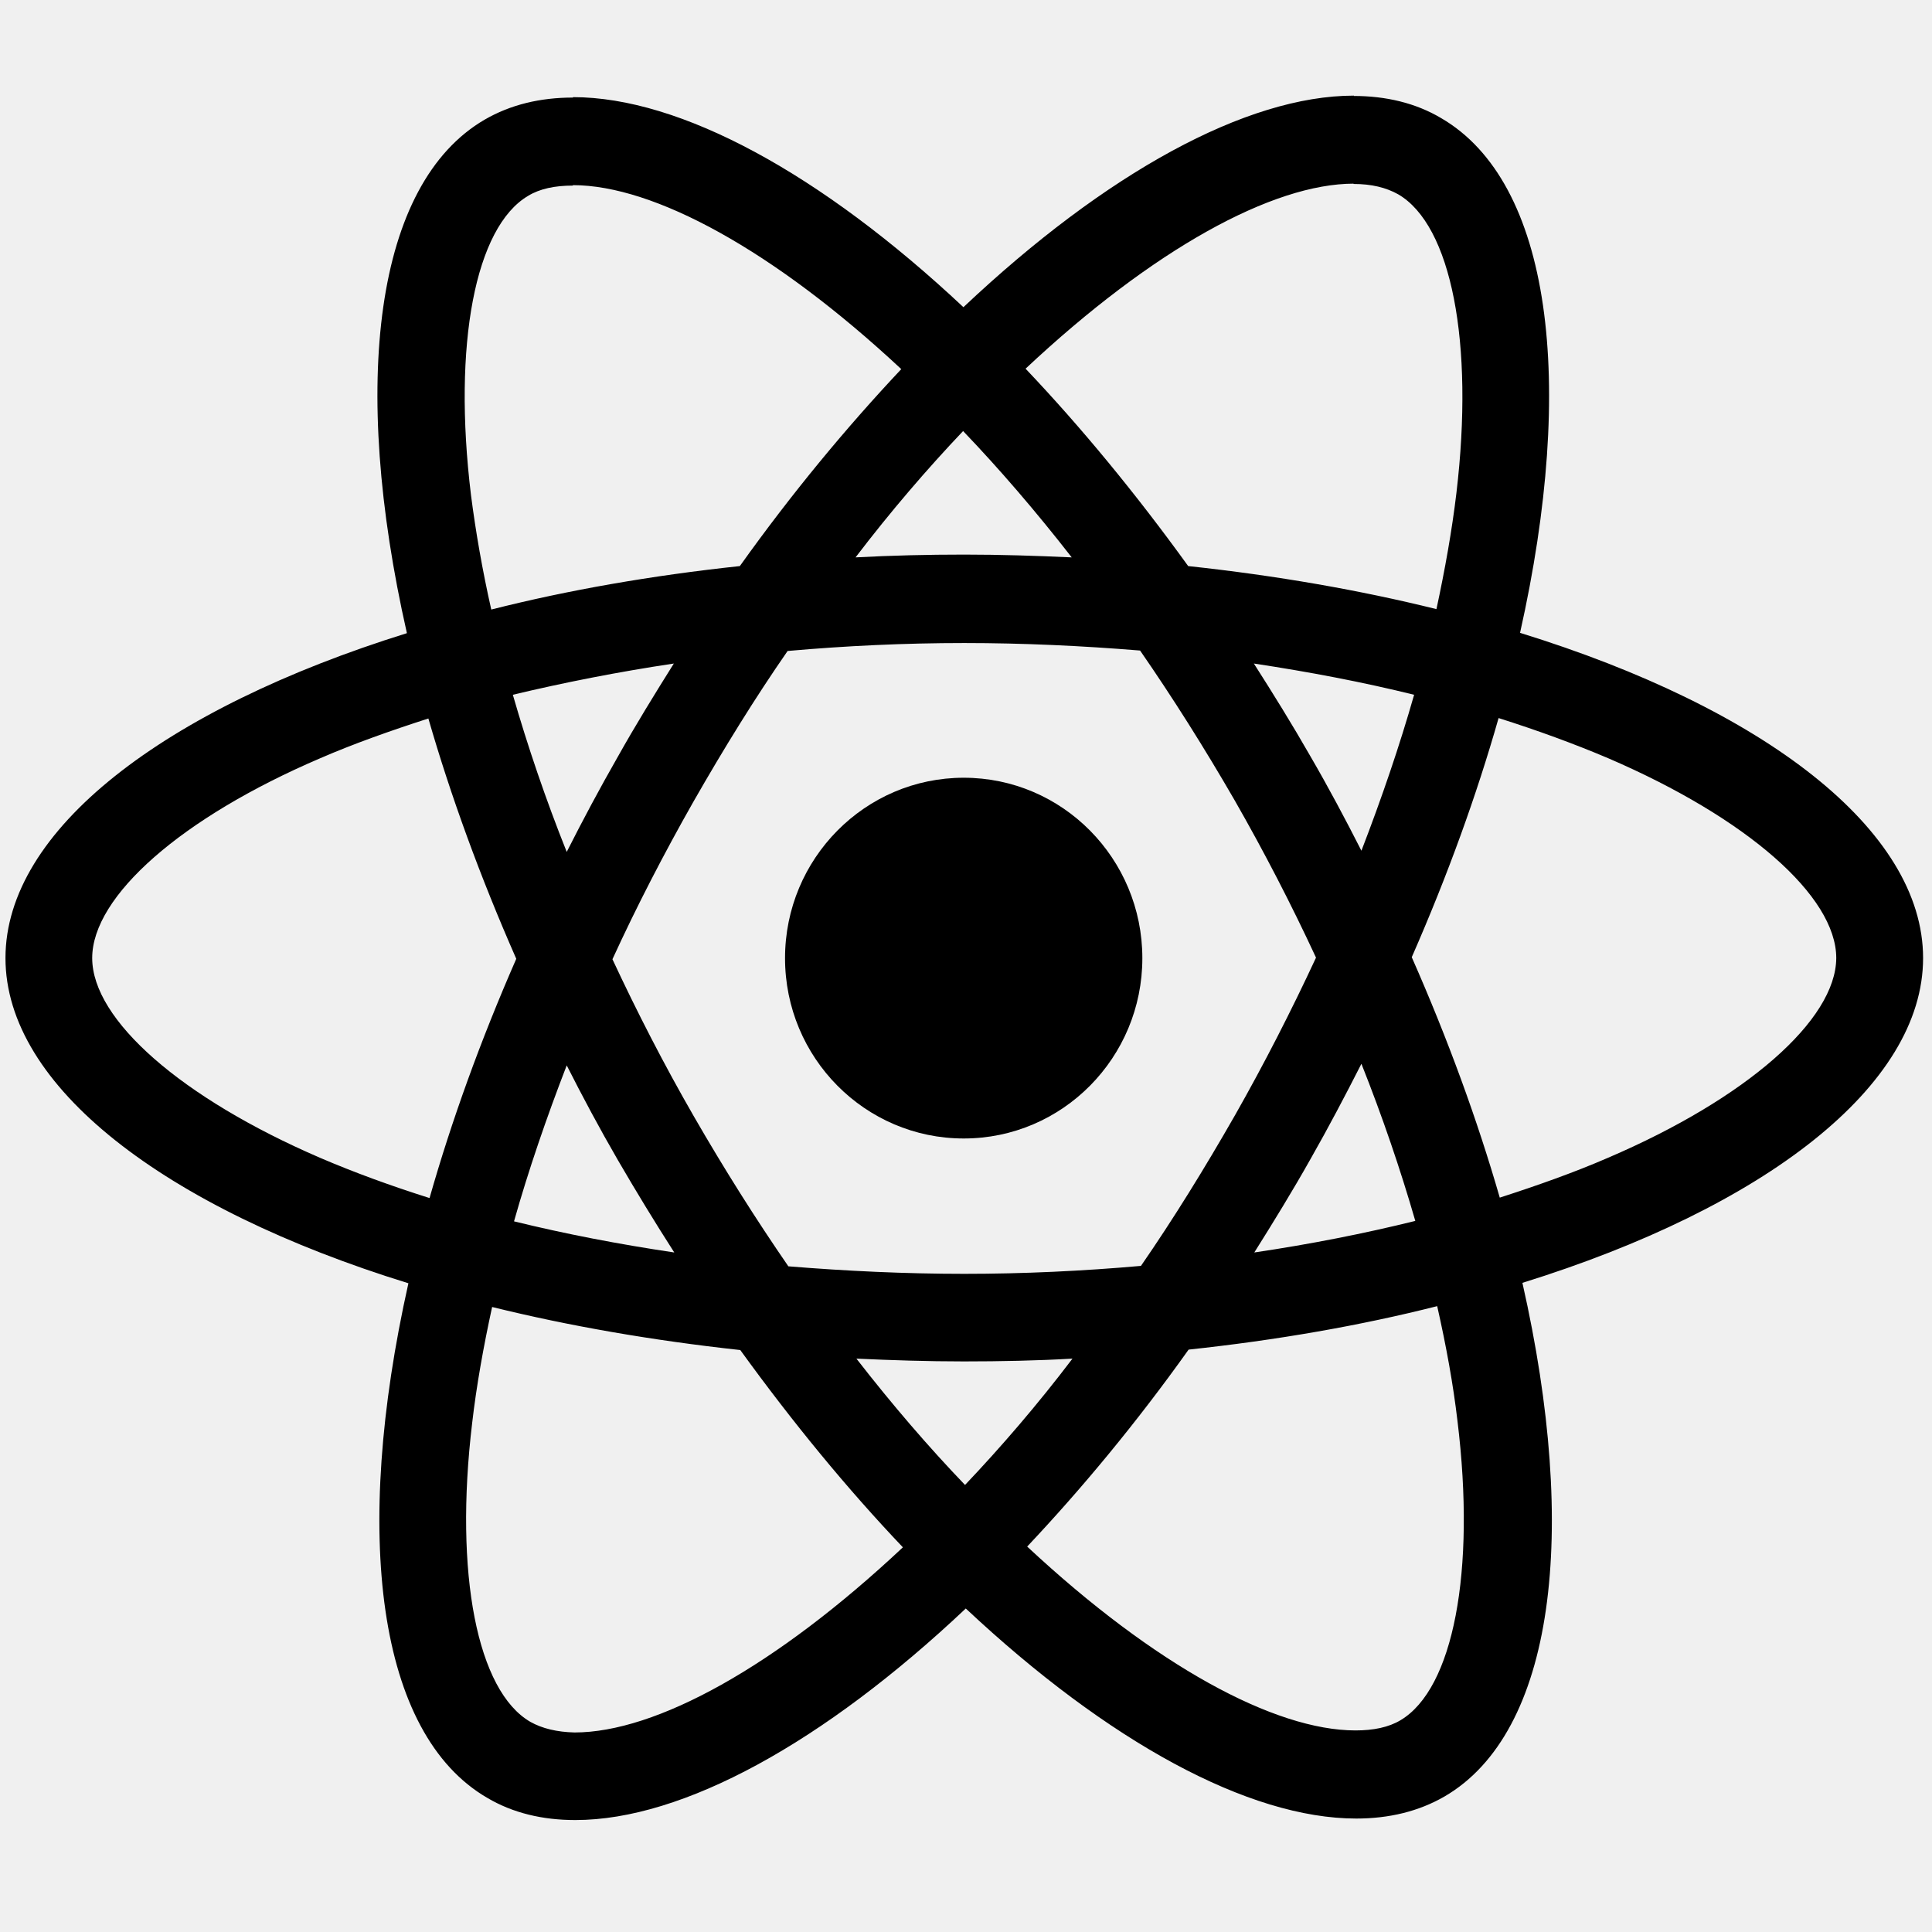
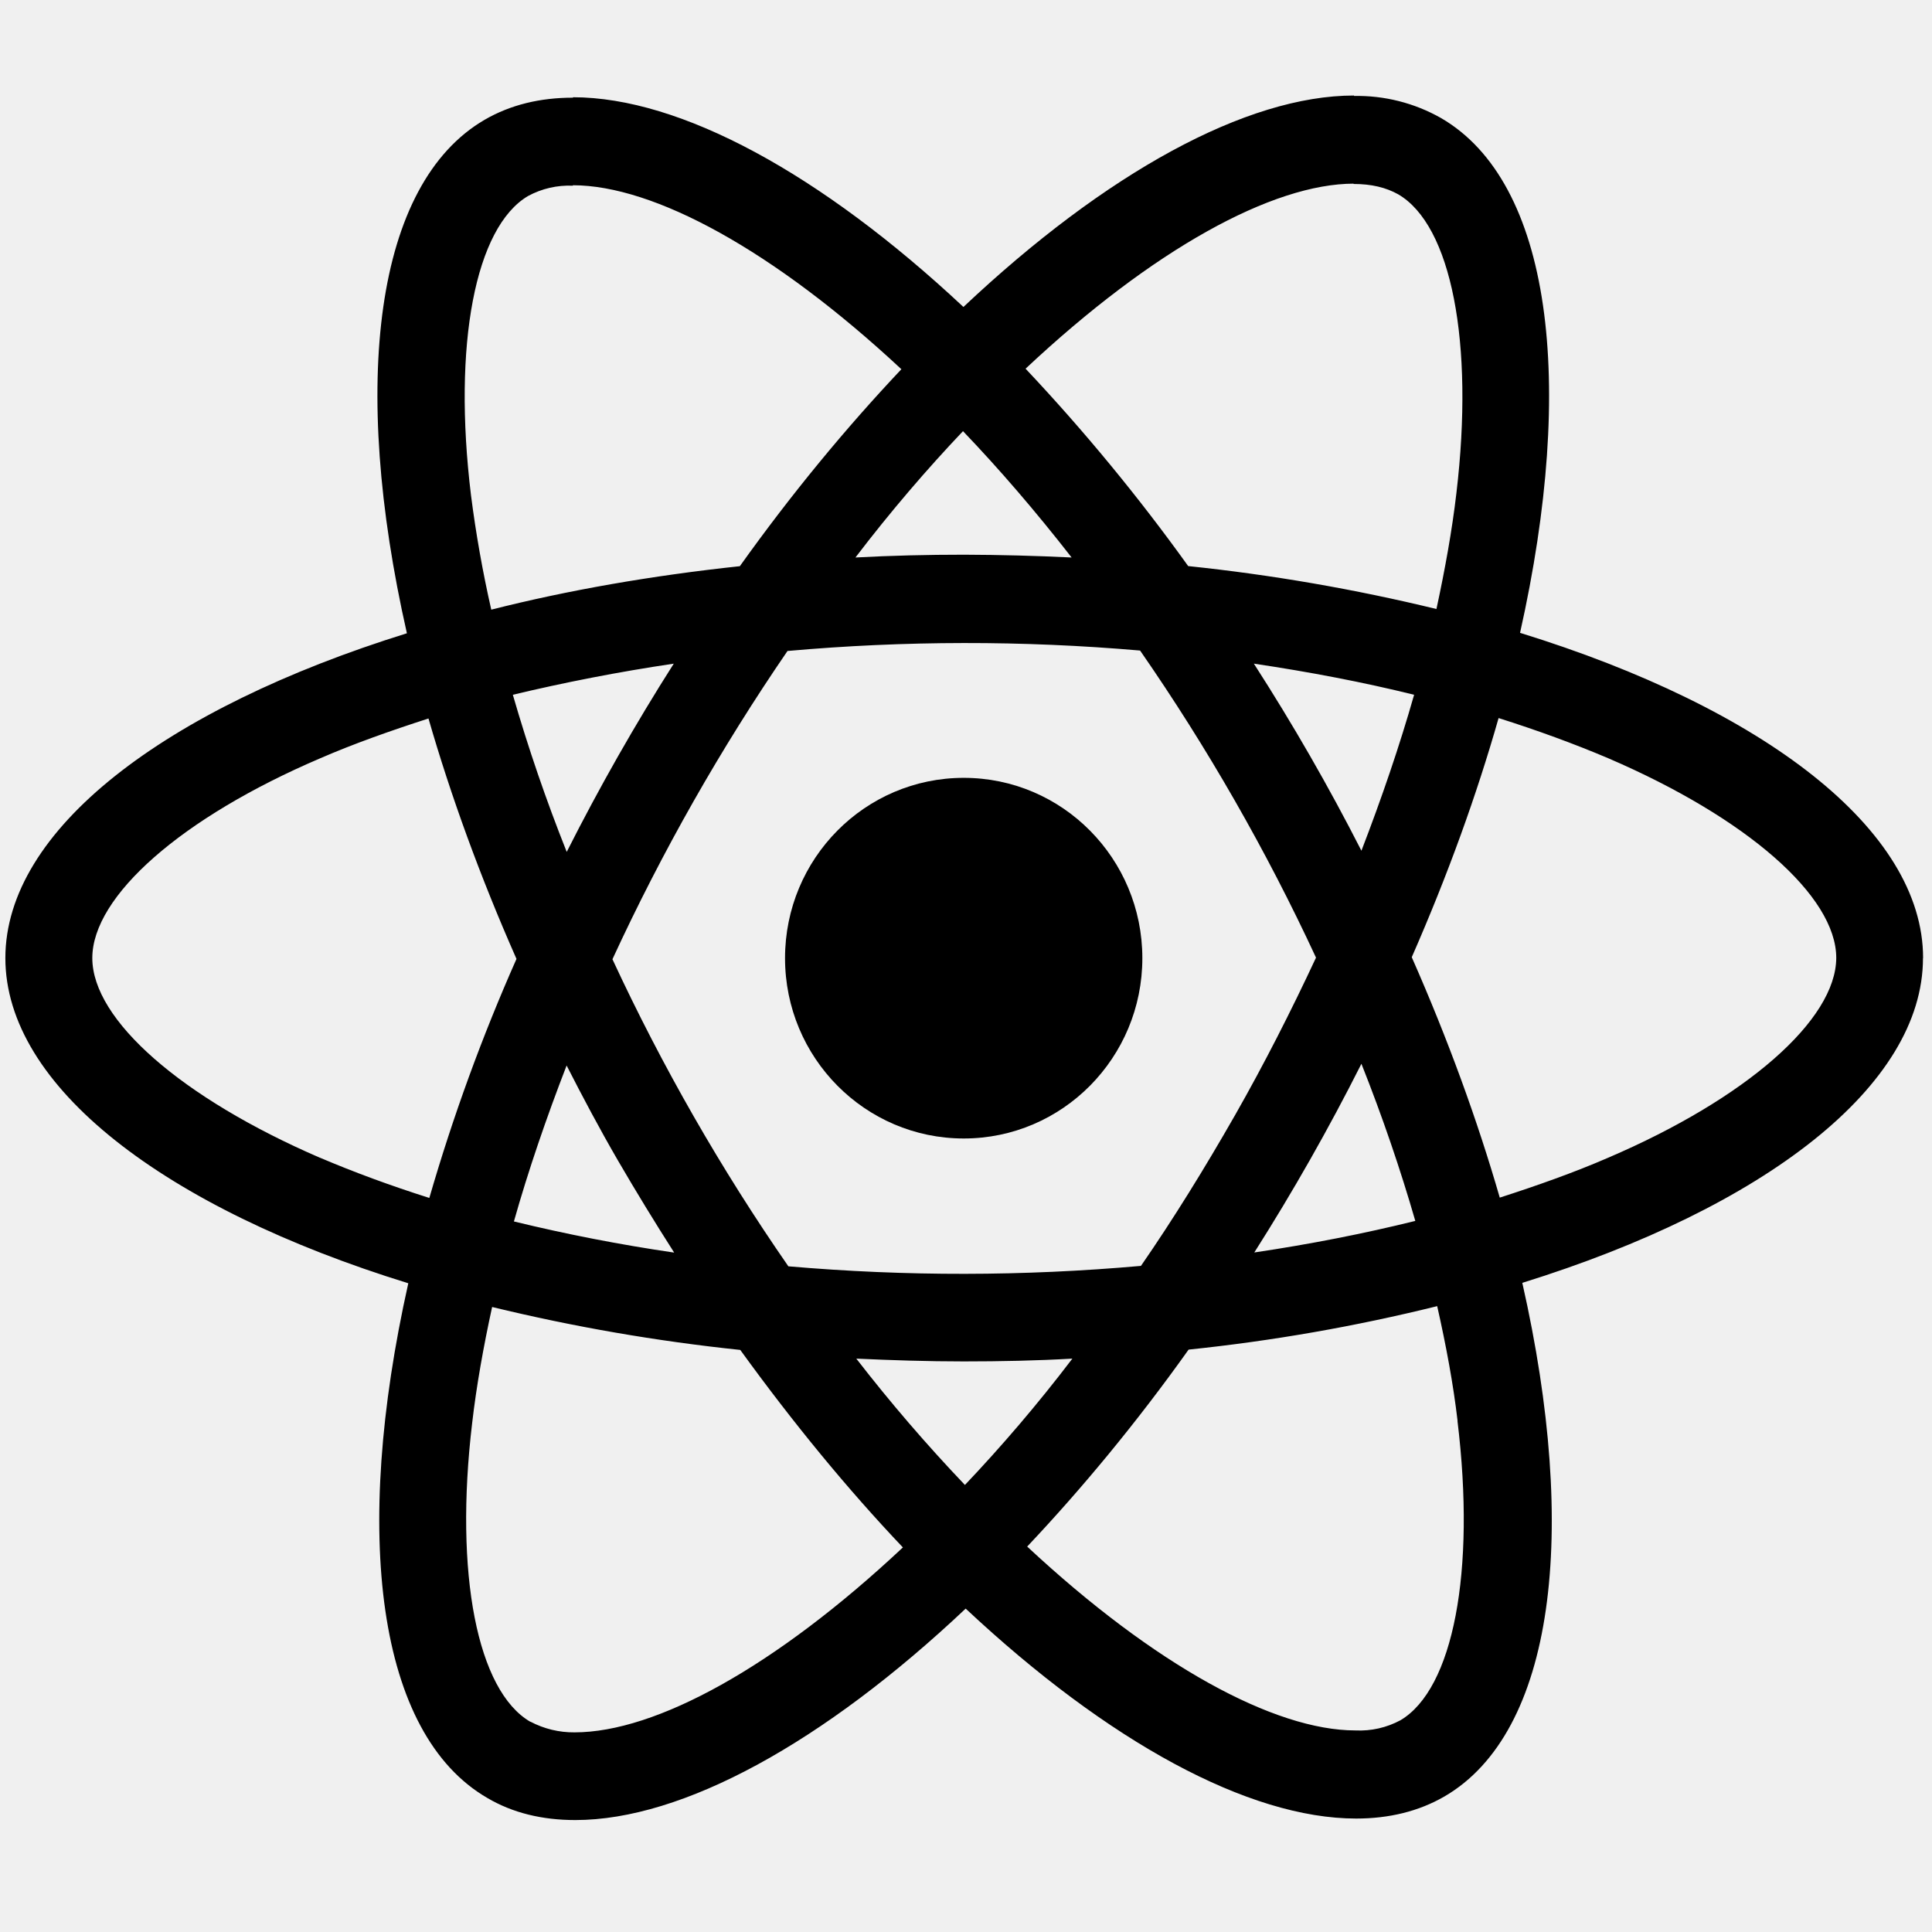
- <svg xmlns="http://www.w3.org/2000/svg" width="18" height="18" viewBox="0 0 18 18" fill="none">
-   <g clip-path="url(#clip0)">
-     <path d="M17.917 8.926C17.917 7.731 16.434 6.598 14.162 5.896C14.686 3.557 14.453 1.696 13.426 1.1C13.19 0.96 12.913 0.894 12.611 0.894V1.714C12.778 1.714 12.913 1.747 13.026 1.81C13.521 2.097 13.736 3.189 13.569 4.594C13.528 4.939 13.463 5.304 13.383 5.675C12.669 5.498 11.89 5.362 11.07 5.274C10.579 4.594 10.069 3.976 9.555 3.435C10.743 2.321 11.857 1.711 12.614 1.711V0.891C11.613 0.891 10.302 1.611 8.976 2.862C7.651 1.619 6.34 0.905 5.338 0.905V1.725C6.092 1.725 7.21 2.332 8.397 3.439C7.888 3.98 7.378 4.594 6.893 5.274C6.07 5.362 5.291 5.498 4.577 5.679C4.494 5.311 4.432 4.954 4.388 4.612C4.217 3.207 4.428 2.115 4.92 1.825C5.029 1.758 5.171 1.729 5.338 1.729V0.909C5.033 0.909 4.756 0.975 4.515 1.115C3.492 1.711 3.263 3.568 3.791 5.899C1.526 6.605 0.051 7.734 0.051 8.926C0.051 10.121 1.533 11.254 3.805 11.956C3.281 14.295 3.514 16.156 4.541 16.751C4.778 16.891 5.054 16.957 5.36 16.957C6.362 16.957 7.673 16.236 8.998 14.986C10.324 16.229 11.635 16.943 12.636 16.943C12.942 16.943 13.219 16.876 13.459 16.737C14.482 16.141 14.712 14.284 14.184 11.952C16.442 11.25 17.917 10.117 17.917 8.926ZM13.175 6.473C13.04 6.947 12.873 7.436 12.684 7.926C12.534 7.631 12.378 7.337 12.207 7.043C12.039 6.749 11.861 6.462 11.682 6.182C12.199 6.26 12.698 6.355 13.175 6.473ZM11.507 10.389C11.223 10.886 10.932 11.357 10.63 11.794C10.087 11.842 9.537 11.868 8.984 11.868C8.434 11.868 7.884 11.842 7.345 11.798C7.043 11.36 6.748 10.893 6.464 10.4C6.187 9.919 5.936 9.43 5.706 8.937C5.932 8.444 6.187 7.951 6.46 7.47C6.744 6.973 7.035 6.502 7.338 6.065C7.88 6.017 8.43 5.991 8.984 5.991C9.534 5.991 10.083 6.017 10.622 6.061C10.925 6.499 11.22 6.966 11.504 7.458C11.78 7.94 12.032 8.429 12.261 8.922C12.032 9.415 11.78 9.908 11.507 10.389ZM12.684 9.911C12.88 10.404 13.048 10.897 13.186 11.375C12.709 11.493 12.207 11.592 11.686 11.669C11.864 11.386 12.043 11.095 12.21 10.798C12.378 10.503 12.534 10.206 12.684 9.911ZM8.991 13.835C8.652 13.482 8.314 13.089 7.979 12.658C8.306 12.673 8.641 12.684 8.98 12.684C9.322 12.684 9.661 12.677 9.992 12.658C9.665 13.089 9.326 13.482 8.991 13.835ZM6.282 11.669C5.764 11.592 5.266 11.496 4.789 11.379C4.923 10.904 5.091 10.415 5.28 9.926C5.429 10.22 5.586 10.514 5.757 10.809C5.928 11.103 6.103 11.39 6.282 11.669ZM8.973 4.016C9.311 4.369 9.65 4.763 9.985 5.193C9.657 5.178 9.322 5.167 8.984 5.167C8.641 5.167 8.303 5.175 7.971 5.193C8.299 4.763 8.638 4.369 8.973 4.016ZM6.278 6.182C6.1 6.466 5.921 6.756 5.754 7.054C5.586 7.348 5.429 7.642 5.28 7.937C5.083 7.444 4.916 6.951 4.778 6.473C5.255 6.359 5.757 6.26 6.278 6.182ZM2.982 10.787C1.693 10.231 0.859 9.503 0.859 8.926C0.859 8.348 1.693 7.617 2.982 7.065C3.295 6.929 3.638 6.808 3.991 6.694C4.199 7.414 4.472 8.165 4.81 8.933C4.475 9.698 4.206 10.445 4.002 11.162C3.641 11.048 3.299 10.923 2.982 10.787ZM4.941 16.042C4.446 15.755 4.231 14.663 4.399 13.258C4.439 12.912 4.504 12.548 4.585 12.177C5.298 12.353 6.078 12.489 6.897 12.578C7.389 13.258 7.898 13.876 8.412 14.416C7.225 15.53 6.11 16.141 5.353 16.141C5.189 16.137 5.051 16.104 4.941 16.042ZM13.579 13.239C13.751 14.644 13.539 15.736 13.048 16.027C12.938 16.093 12.796 16.122 12.629 16.122C11.875 16.122 10.757 15.516 9.57 14.409C10.08 13.868 10.59 13.254 11.074 12.574C11.897 12.486 12.676 12.35 13.39 12.169C13.474 12.541 13.539 12.897 13.579 13.239ZM14.981 10.787C14.668 10.923 14.326 11.044 13.973 11.158C13.765 10.437 13.492 9.687 13.153 8.918C13.488 8.154 13.758 7.407 13.962 6.69C14.322 6.804 14.665 6.929 14.985 7.065C16.274 7.62 17.108 8.348 17.108 8.926C17.105 9.503 16.27 10.235 14.981 10.787Z" fill="currentColor" />
-     <path d="M8.979 10.607C9.898 10.607 10.643 9.855 10.643 8.927C10.643 7.999 9.898 7.246 8.979 7.246C8.06 7.246 7.314 7.999 7.314 8.927C7.314 9.855 8.06 10.607 8.979 10.607Z" fill="currentColor" />
+ <svg xmlns="http://www.w3.org/2000/svg" width="18" height="18" fill="none">
+   <g clip-path="url(#clip0)" fill="currentColor">
+     <path d="M17.917 8.926c0-1.195-1.483-2.328-3.755-3.03.524-2.34.291-4.2-.736-4.796a1.584 1.584 0 00-.815-.206v.82c.167 0 .302.033.415.096.495.287.71 1.379.543 2.784-.04.345-.106.71-.186 1.08a17.488 17.488 0 00-2.313-.4 17.893 17.893 0 00-1.515-1.839c1.188-1.114 2.302-1.724 3.06-1.724V.89c-1.002 0-2.313.72-3.639 1.97C7.651 1.62 6.34.906 5.338.906v.82c.754 0 1.872.607 3.06 1.714-.51.54-1.02 1.155-1.505 1.835-.823.088-1.602.224-2.316.405a11.195 11.195 0 01-.189-1.067c-.171-1.405.04-2.497.532-2.787a.804.804 0 01.418-.096V.91c-.305 0-.582.066-.823.206-1.023.596-1.252 2.453-.724 4.784C1.526 6.605.05 7.734.05 8.926c0 1.195 1.482 2.328 3.754 3.03-.524 2.339-.291 4.2.736 4.795.237.14.513.206.82.206 1 0 2.312-.72 3.637-1.97 1.326 1.242 2.637 1.956 3.638 1.956.306 0 .583-.067.823-.206 1.024-.596 1.253-2.453.725-4.785 2.258-.702 3.733-1.835 3.733-3.026zm-4.742-2.453c-.135.474-.302.963-.491 1.453a19.958 19.958 0 00-1.002-1.743c.517.077 1.016.172 1.493.29zm-1.668 3.916c-.284.497-.575.968-.877 1.405a18.768 18.768 0 01-3.285.004 19.221 19.221 0 01-1.639-2.861 19.622 19.622 0 011.631-2.872 18.767 18.767 0 013.285-.004 19.236 19.236 0 011.639 2.861c-.23.493-.48.986-.754 1.467zm1.177-.478c.196.493.364.986.502 1.464-.477.118-.98.217-1.5.294a20.321 20.321 0 00.998-1.758zM8.99 13.835a15.122 15.122 0 01-1.012-1.177c.327.015.662.026 1.001.026.342 0 .681-.007 1.012-.026-.327.43-.666.824-1.001 1.177zM6.28 11.67a16.273 16.273 0 01-1.492-.29c.134-.475.302-.964.491-1.453.15.294.306.588.477.883.171.294.346.58.525.86zm2.692-7.653c.338.353.677.747 1.012 1.177a22.324 22.324 0 00-1.001-.026c-.343 0-.681.008-1.013.026.328-.43.667-.824 1.002-1.177zM6.278 6.182a20.36 20.36 0 00-.998 1.755 15.867 15.867 0 01-.502-1.464c.477-.114.98-.213 1.5-.29zm-3.296 4.605C1.693 10.23.86 9.503.86 8.926c0-.578.834-1.31 2.123-1.861.313-.136.656-.257 1.009-.371.208.72.48 1.47.82 2.24A17.524 17.524 0 004 11.161c-.36-.114-.702-.24-1.019-.375zm1.96 5.255c-.496-.287-.71-1.38-.543-2.784.04-.346.105-.71.186-1.081a17.5 17.5 0 002.312.4c.492.68 1.001 1.299 1.515 1.84C7.225 15.53 6.11 16.14 5.353 16.14a.863.863 0 01-.412-.1zm8.637-2.803c.171 1.405-.04 2.497-.531 2.788a.804.804 0 01-.42.095c-.753 0-1.87-.606-3.058-1.713.51-.54 1.02-1.155 1.504-1.835a16.858 16.858 0 002.316-.405c.084.372.15.728.19 1.07zm1.402-2.452c-.313.136-.655.257-1.008.371-.208-.72-.481-1.471-.82-2.24.335-.764.605-1.511.809-2.228.36.114.703.239 1.023.375 1.29.555 2.123 1.283 2.123 1.86-.003.578-.838 1.31-2.127 1.862z" />
+     <path d="M8.979 10.607c.919 0 1.664-.752 1.664-1.68 0-.928-.745-1.68-1.664-1.68-.92 0-1.665.752-1.665 1.68 0 .928.746 1.68 1.665 1.68z" />
  </g>
  <defs>
    <clipPath id="clip0">
-       <rect width="18.9" height="17.1" fill="white" transform="translate(-0.449219 0.449219)" />
+       <path fill="#fff" transform="translate(-.45 .45)" d="M0 0h18.9v17.1H0z" />
    </clipPath>
  </defs>
</svg>
